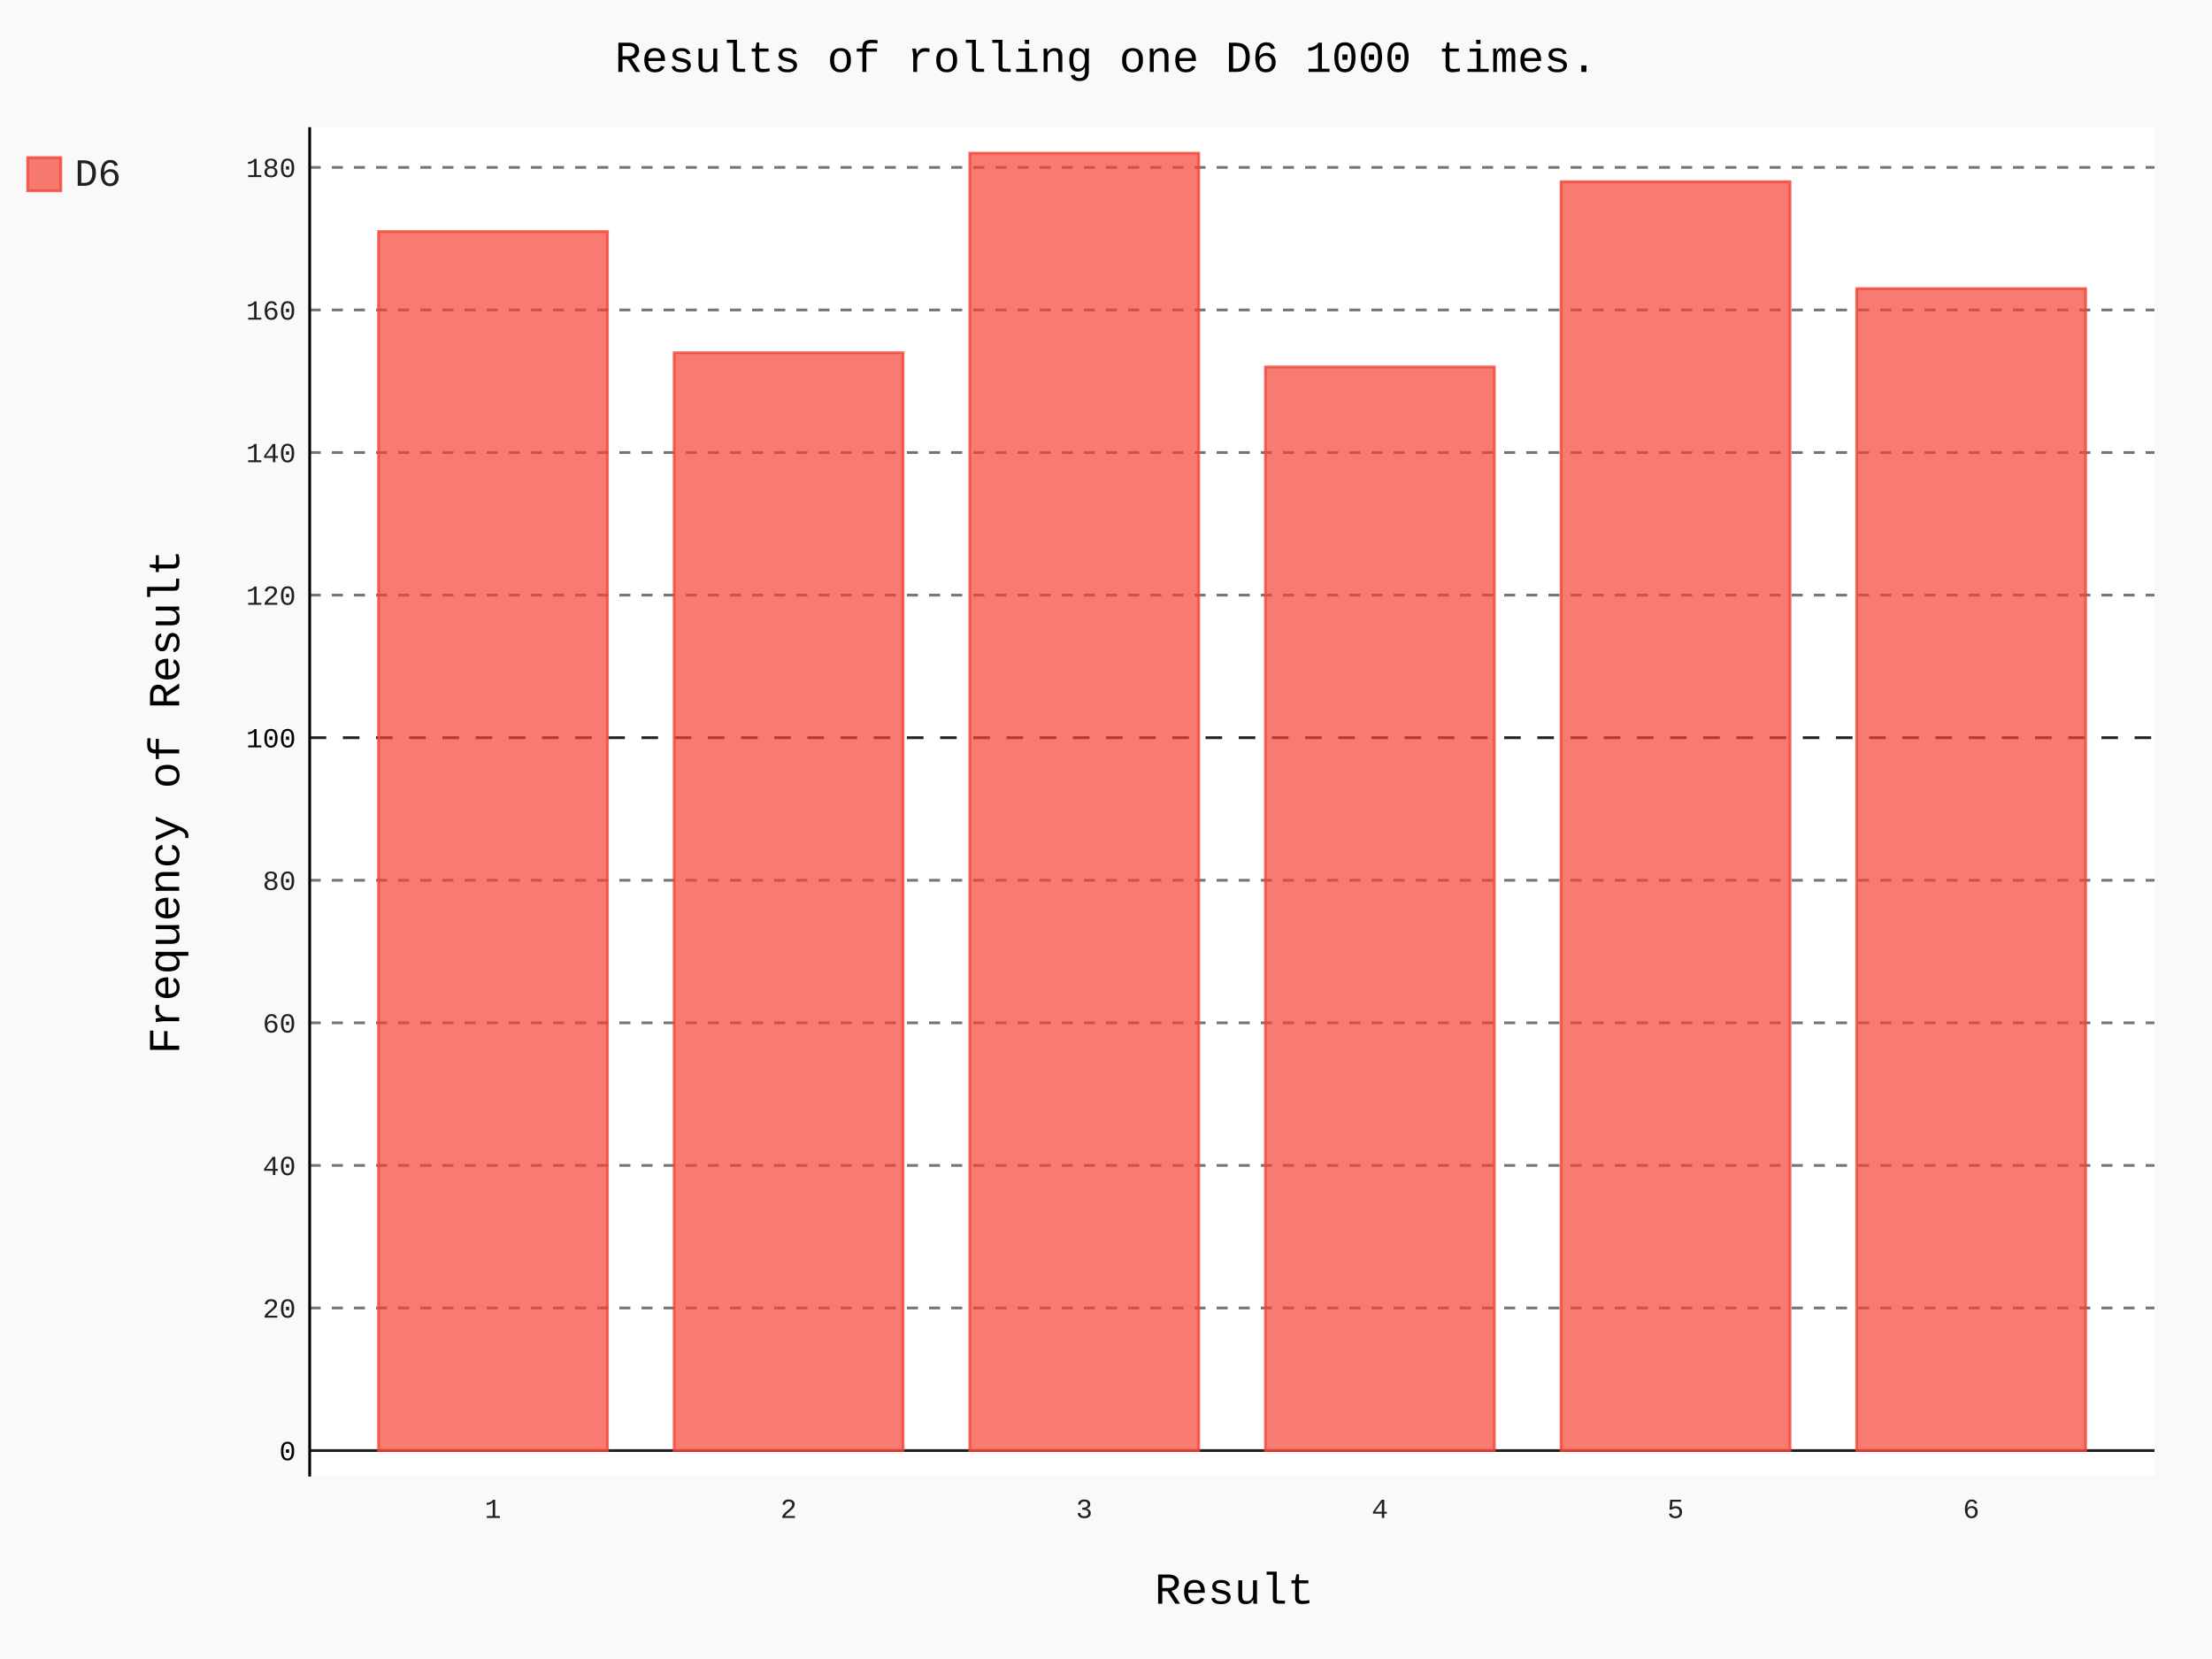
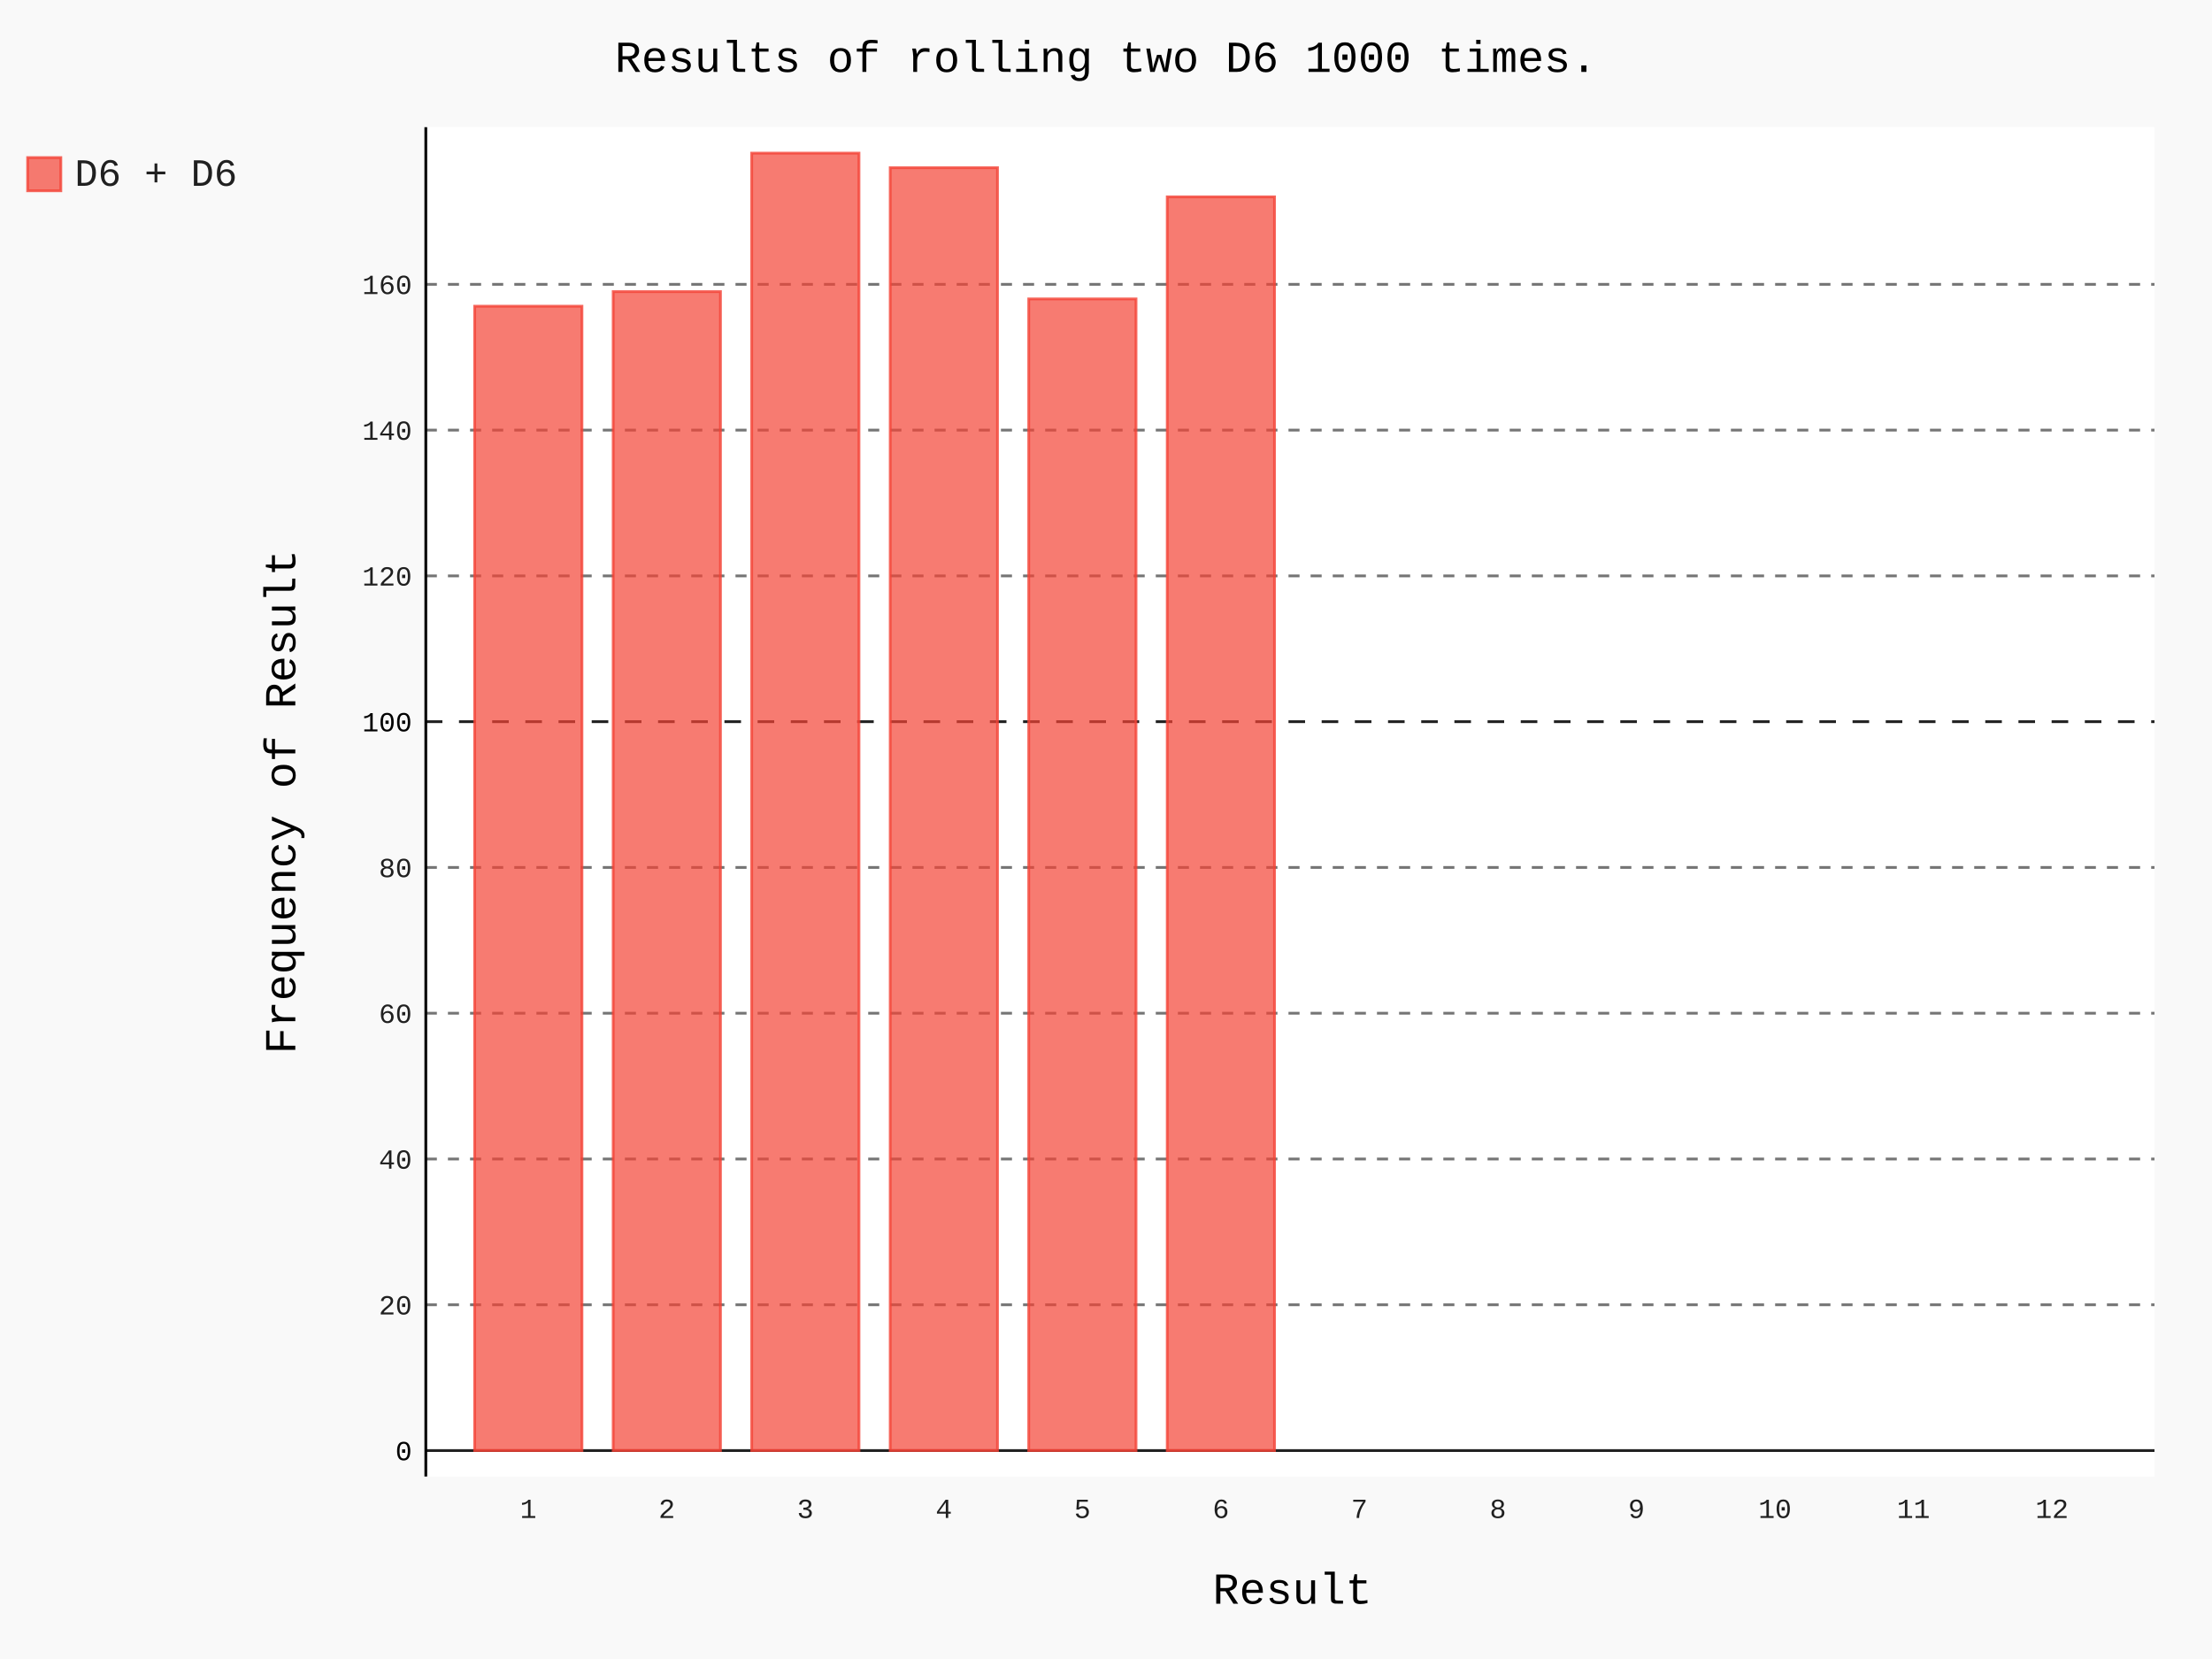
- <svg xmlns="http://www.w3.org/2000/svg" id="chart-acfba165-ed06-4866-b195-fe462c2f5987" class="pygal-chart" viewBox="0 0 800 600">
+ <svg xmlns="http://www.w3.org/2000/svg" id="chart-04818a48-a248-4f62-b4a3-44739af7ba34" class="pygal-chart" viewBox="0 0 800 600">
  <defs>
-     <style type="text/css">#chart-acfba165-ed06-4866-b195-fe462c2f5987{-webkit-user-select:none;-webkit-font-smoothing:antialiased;font-family:Consolas,"Liberation Mono",Menlo,Courier,monospace}#chart-acfba165-ed06-4866-b195-fe462c2f5987 .title{font-family:Consolas,"Liberation Mono",Menlo,Courier,monospace;font-size:16px}#chart-acfba165-ed06-4866-b195-fe462c2f5987 .legends .legend text{font-family:Consolas,"Liberation Mono",Menlo,Courier,monospace;font-size:14px}#chart-acfba165-ed06-4866-b195-fe462c2f5987 .axis text{font-family:Consolas,"Liberation Mono",Menlo,Courier,monospace;font-size:10px}#chart-acfba165-ed06-4866-b195-fe462c2f5987 .axis text.major{font-family:Consolas,"Liberation Mono",Menlo,Courier,monospace;font-size:10px}#chart-acfba165-ed06-4866-b195-fe462c2f5987 .text-overlay text.value{font-family:Consolas,"Liberation Mono",Menlo,Courier,monospace;font-size:16px}#chart-acfba165-ed06-4866-b195-fe462c2f5987 .text-overlay text.label{font-family:Consolas,"Liberation Mono",Menlo,Courier,monospace;font-size:10px}#chart-acfba165-ed06-4866-b195-fe462c2f5987 .tooltip{font-family:Consolas,"Liberation Mono",Menlo,Courier,monospace;font-size:14px}#chart-acfba165-ed06-4866-b195-fe462c2f5987 text.no_data{font-family:Consolas,"Liberation Mono",Menlo,Courier,monospace;font-size:64px}
- #chart-acfba165-ed06-4866-b195-fe462c2f5987{background-color:rgba(249,249,249,1)}#chart-acfba165-ed06-4866-b195-fe462c2f5987 path,#chart-acfba165-ed06-4866-b195-fe462c2f5987 line,#chart-acfba165-ed06-4866-b195-fe462c2f5987 rect,#chart-acfba165-ed06-4866-b195-fe462c2f5987 circle{-webkit-transition:150ms;-moz-transition:150ms;transition:150ms}#chart-acfba165-ed06-4866-b195-fe462c2f5987 .graph &gt; .background{fill:rgba(249,249,249,1)}#chart-acfba165-ed06-4866-b195-fe462c2f5987 .plot &gt; .background{fill:rgba(255,255,255,1)}#chart-acfba165-ed06-4866-b195-fe462c2f5987 .graph{fill:rgba(0,0,0,.87)}#chart-acfba165-ed06-4866-b195-fe462c2f5987 text.no_data{fill:rgba(0,0,0,1)}#chart-acfba165-ed06-4866-b195-fe462c2f5987 .title{fill:rgba(0,0,0,1)}#chart-acfba165-ed06-4866-b195-fe462c2f5987 .legends .legend text{fill:rgba(0,0,0,.87)}#chart-acfba165-ed06-4866-b195-fe462c2f5987 .legends .legend:hover text{fill:rgba(0,0,0,1)}#chart-acfba165-ed06-4866-b195-fe462c2f5987 .axis .line{stroke:rgba(0,0,0,1)}#chart-acfba165-ed06-4866-b195-fe462c2f5987 .axis .guide.line{stroke:rgba(0,0,0,.54)}#chart-acfba165-ed06-4866-b195-fe462c2f5987 .axis .major.line{stroke:rgba(0,0,0,.87)}#chart-acfba165-ed06-4866-b195-fe462c2f5987 .axis text.major{fill:rgba(0,0,0,1)}#chart-acfba165-ed06-4866-b195-fe462c2f5987 .axis.y .guides:hover .guide.line,#chart-acfba165-ed06-4866-b195-fe462c2f5987 .line-graph .axis.x .guides:hover .guide.line,#chart-acfba165-ed06-4866-b195-fe462c2f5987 .stackedline-graph .axis.x .guides:hover .guide.line,#chart-acfba165-ed06-4866-b195-fe462c2f5987 .xy-graph .axis.x .guides:hover .guide.line{stroke:rgba(0,0,0,1)}#chart-acfba165-ed06-4866-b195-fe462c2f5987 .axis .guides:hover text{fill:rgba(0,0,0,1)}#chart-acfba165-ed06-4866-b195-fe462c2f5987 .reactive{fill-opacity:.7;stroke-opacity:.8}#chart-acfba165-ed06-4866-b195-fe462c2f5987 .ci{stroke:rgba(0,0,0,.87)}#chart-acfba165-ed06-4866-b195-fe462c2f5987 .reactive.active,#chart-acfba165-ed06-4866-b195-fe462c2f5987 .active .reactive{fill-opacity:.8;stroke-opacity:.9;stroke-width:4}#chart-acfba165-ed06-4866-b195-fe462c2f5987 .ci .reactive.active{stroke-width:1.5}#chart-acfba165-ed06-4866-b195-fe462c2f5987 .series text{fill:rgba(0,0,0,1)}#chart-acfba165-ed06-4866-b195-fe462c2f5987 .tooltip rect{fill:rgba(255,255,255,1);stroke:rgba(0,0,0,1);-webkit-transition:opacity 150ms;-moz-transition:opacity 150ms;transition:opacity 150ms}#chart-acfba165-ed06-4866-b195-fe462c2f5987 .tooltip .label{fill:rgba(0,0,0,.87)}#chart-acfba165-ed06-4866-b195-fe462c2f5987 .tooltip .label{fill:rgba(0,0,0,.87)}#chart-acfba165-ed06-4866-b195-fe462c2f5987 .tooltip .legend{font-size:.8em;fill:rgba(0,0,0,.54)}#chart-acfba165-ed06-4866-b195-fe462c2f5987 .tooltip .x_label{font-size:.6em;fill:rgba(0,0,0,1)}#chart-acfba165-ed06-4866-b195-fe462c2f5987 .tooltip .xlink{font-size:.5em;text-decoration:underline}#chart-acfba165-ed06-4866-b195-fe462c2f5987 .tooltip .value{font-size:1.5em}#chart-acfba165-ed06-4866-b195-fe462c2f5987 .bound{font-size:.5em}#chart-acfba165-ed06-4866-b195-fe462c2f5987 .max-value{font-size:.75em;fill:rgba(0,0,0,.54)}#chart-acfba165-ed06-4866-b195-fe462c2f5987 .map-element{fill:rgba(255,255,255,1);stroke:rgba(0,0,0,.54) !important}#chart-acfba165-ed06-4866-b195-fe462c2f5987 .map-element .reactive{fill-opacity:inherit;stroke-opacity:inherit}#chart-acfba165-ed06-4866-b195-fe462c2f5987 .color-0,#chart-acfba165-ed06-4866-b195-fe462c2f5987 .color-0 a:visited{stroke:#F44336;fill:#F44336}#chart-acfba165-ed06-4866-b195-fe462c2f5987 .text-overlay .color-0 text{fill:black}
- #chart-acfba165-ed06-4866-b195-fe462c2f5987 text.no_data{text-anchor:middle}#chart-acfba165-ed06-4866-b195-fe462c2f5987 .guide.line{fill:none}#chart-acfba165-ed06-4866-b195-fe462c2f5987 .centered{text-anchor:middle}#chart-acfba165-ed06-4866-b195-fe462c2f5987 .title{text-anchor:middle}#chart-acfba165-ed06-4866-b195-fe462c2f5987 .legends .legend text{fill-opacity:1}#chart-acfba165-ed06-4866-b195-fe462c2f5987 .axis.x text{text-anchor:middle}#chart-acfba165-ed06-4866-b195-fe462c2f5987 .axis.x:not(.web) text[transform]{text-anchor:start}#chart-acfba165-ed06-4866-b195-fe462c2f5987 .axis.x:not(.web) text[transform].backwards{text-anchor:end}#chart-acfba165-ed06-4866-b195-fe462c2f5987 .axis.y text{text-anchor:end}#chart-acfba165-ed06-4866-b195-fe462c2f5987 .axis.y text[transform].backwards{text-anchor:start}#chart-acfba165-ed06-4866-b195-fe462c2f5987 .axis.y2 text{text-anchor:start}#chart-acfba165-ed06-4866-b195-fe462c2f5987 .axis.y2 text[transform].backwards{text-anchor:end}#chart-acfba165-ed06-4866-b195-fe462c2f5987 .axis .guide.line{stroke-dasharray:4,4}#chart-acfba165-ed06-4866-b195-fe462c2f5987 .axis .major.guide.line{stroke-dasharray:6,6}#chart-acfba165-ed06-4866-b195-fe462c2f5987 .horizontal .axis.y .guide.line,#chart-acfba165-ed06-4866-b195-fe462c2f5987 .horizontal .axis.y2 .guide.line,#chart-acfba165-ed06-4866-b195-fe462c2f5987 .vertical .axis.x .guide.line{opacity:0}#chart-acfba165-ed06-4866-b195-fe462c2f5987 .horizontal .axis.always_show .guide.line,#chart-acfba165-ed06-4866-b195-fe462c2f5987 .vertical .axis.always_show .guide.line{opacity:1 !important}#chart-acfba165-ed06-4866-b195-fe462c2f5987 .axis.y .guides:hover .guide.line,#chart-acfba165-ed06-4866-b195-fe462c2f5987 .axis.y2 .guides:hover .guide.line,#chart-acfba165-ed06-4866-b195-fe462c2f5987 .axis.x .guides:hover .guide.line{opacity:1}#chart-acfba165-ed06-4866-b195-fe462c2f5987 .axis .guides:hover text{opacity:1}#chart-acfba165-ed06-4866-b195-fe462c2f5987 .nofill{fill:none}#chart-acfba165-ed06-4866-b195-fe462c2f5987 .subtle-fill{fill-opacity:.2}#chart-acfba165-ed06-4866-b195-fe462c2f5987 .dot{stroke-width:1px;fill-opacity:1}#chart-acfba165-ed06-4866-b195-fe462c2f5987 .dot.active{stroke-width:5px}#chart-acfba165-ed06-4866-b195-fe462c2f5987 .dot.negative{fill:transparent}#chart-acfba165-ed06-4866-b195-fe462c2f5987 text,#chart-acfba165-ed06-4866-b195-fe462c2f5987 tspan{stroke:none !important}#chart-acfba165-ed06-4866-b195-fe462c2f5987 .series text.active{opacity:1}#chart-acfba165-ed06-4866-b195-fe462c2f5987 .tooltip rect{fill-opacity:.95;stroke-width:.5}#chart-acfba165-ed06-4866-b195-fe462c2f5987 .tooltip text{fill-opacity:1}#chart-acfba165-ed06-4866-b195-fe462c2f5987 .showable{visibility:hidden}#chart-acfba165-ed06-4866-b195-fe462c2f5987 .showable.shown{visibility:visible}#chart-acfba165-ed06-4866-b195-fe462c2f5987 .gauge-background{fill:rgba(229,229,229,1);stroke:none}#chart-acfba165-ed06-4866-b195-fe462c2f5987 .bg-lines{stroke:rgba(249,249,249,1);stroke-width:2px}</style>
+     <style type="text/css">#chart-04818a48-a248-4f62-b4a3-44739af7ba34{-webkit-user-select:none;-webkit-font-smoothing:antialiased;font-family:Consolas,"Liberation Mono",Menlo,Courier,monospace}#chart-04818a48-a248-4f62-b4a3-44739af7ba34 .title{font-family:Consolas,"Liberation Mono",Menlo,Courier,monospace;font-size:16px}#chart-04818a48-a248-4f62-b4a3-44739af7ba34 .legends .legend text{font-family:Consolas,"Liberation Mono",Menlo,Courier,monospace;font-size:14px}#chart-04818a48-a248-4f62-b4a3-44739af7ba34 .axis text{font-family:Consolas,"Liberation Mono",Menlo,Courier,monospace;font-size:10px}#chart-04818a48-a248-4f62-b4a3-44739af7ba34 .axis text.major{font-family:Consolas,"Liberation Mono",Menlo,Courier,monospace;font-size:10px}#chart-04818a48-a248-4f62-b4a3-44739af7ba34 .text-overlay text.value{font-family:Consolas,"Liberation Mono",Menlo,Courier,monospace;font-size:16px}#chart-04818a48-a248-4f62-b4a3-44739af7ba34 .text-overlay text.label{font-family:Consolas,"Liberation Mono",Menlo,Courier,monospace;font-size:10px}#chart-04818a48-a248-4f62-b4a3-44739af7ba34 .tooltip{font-family:Consolas,"Liberation Mono",Menlo,Courier,monospace;font-size:14px}#chart-04818a48-a248-4f62-b4a3-44739af7ba34 text.no_data{font-family:Consolas,"Liberation Mono",Menlo,Courier,monospace;font-size:64px}
+ #chart-04818a48-a248-4f62-b4a3-44739af7ba34{background-color:rgba(249,249,249,1)}#chart-04818a48-a248-4f62-b4a3-44739af7ba34 path,#chart-04818a48-a248-4f62-b4a3-44739af7ba34 line,#chart-04818a48-a248-4f62-b4a3-44739af7ba34 rect,#chart-04818a48-a248-4f62-b4a3-44739af7ba34 circle{-webkit-transition:150ms;-moz-transition:150ms;transition:150ms}#chart-04818a48-a248-4f62-b4a3-44739af7ba34 .graph &gt; .background{fill:rgba(249,249,249,1)}#chart-04818a48-a248-4f62-b4a3-44739af7ba34 .plot &gt; .background{fill:rgba(255,255,255,1)}#chart-04818a48-a248-4f62-b4a3-44739af7ba34 .graph{fill:rgba(0,0,0,.87)}#chart-04818a48-a248-4f62-b4a3-44739af7ba34 text.no_data{fill:rgba(0,0,0,1)}#chart-04818a48-a248-4f62-b4a3-44739af7ba34 .title{fill:rgba(0,0,0,1)}#chart-04818a48-a248-4f62-b4a3-44739af7ba34 .legends .legend text{fill:rgba(0,0,0,.87)}#chart-04818a48-a248-4f62-b4a3-44739af7ba34 .legends .legend:hover text{fill:rgba(0,0,0,1)}#chart-04818a48-a248-4f62-b4a3-44739af7ba34 .axis .line{stroke:rgba(0,0,0,1)}#chart-04818a48-a248-4f62-b4a3-44739af7ba34 .axis .guide.line{stroke:rgba(0,0,0,.54)}#chart-04818a48-a248-4f62-b4a3-44739af7ba34 .axis .major.line{stroke:rgba(0,0,0,.87)}#chart-04818a48-a248-4f62-b4a3-44739af7ba34 .axis text.major{fill:rgba(0,0,0,1)}#chart-04818a48-a248-4f62-b4a3-44739af7ba34 .axis.y .guides:hover .guide.line,#chart-04818a48-a248-4f62-b4a3-44739af7ba34 .line-graph .axis.x .guides:hover .guide.line,#chart-04818a48-a248-4f62-b4a3-44739af7ba34 .stackedline-graph .axis.x .guides:hover .guide.line,#chart-04818a48-a248-4f62-b4a3-44739af7ba34 .xy-graph .axis.x .guides:hover .guide.line{stroke:rgba(0,0,0,1)}#chart-04818a48-a248-4f62-b4a3-44739af7ba34 .axis .guides:hover text{fill:rgba(0,0,0,1)}#chart-04818a48-a248-4f62-b4a3-44739af7ba34 .reactive{fill-opacity:.7;stroke-opacity:.8}#chart-04818a48-a248-4f62-b4a3-44739af7ba34 .ci{stroke:rgba(0,0,0,.87)}#chart-04818a48-a248-4f62-b4a3-44739af7ba34 .reactive.active,#chart-04818a48-a248-4f62-b4a3-44739af7ba34 .active .reactive{fill-opacity:.8;stroke-opacity:.9;stroke-width:4}#chart-04818a48-a248-4f62-b4a3-44739af7ba34 .ci .reactive.active{stroke-width:1.5}#chart-04818a48-a248-4f62-b4a3-44739af7ba34 .series text{fill:rgba(0,0,0,1)}#chart-04818a48-a248-4f62-b4a3-44739af7ba34 .tooltip rect{fill:rgba(255,255,255,1);stroke:rgba(0,0,0,1);-webkit-transition:opacity 150ms;-moz-transition:opacity 150ms;transition:opacity 150ms}#chart-04818a48-a248-4f62-b4a3-44739af7ba34 .tooltip .label{fill:rgba(0,0,0,.87)}#chart-04818a48-a248-4f62-b4a3-44739af7ba34 .tooltip .label{fill:rgba(0,0,0,.87)}#chart-04818a48-a248-4f62-b4a3-44739af7ba34 .tooltip .legend{font-size:.8em;fill:rgba(0,0,0,.54)}#chart-04818a48-a248-4f62-b4a3-44739af7ba34 .tooltip .x_label{font-size:.6em;fill:rgba(0,0,0,1)}#chart-04818a48-a248-4f62-b4a3-44739af7ba34 .tooltip .xlink{font-size:.5em;text-decoration:underline}#chart-04818a48-a248-4f62-b4a3-44739af7ba34 .tooltip .value{font-size:1.5em}#chart-04818a48-a248-4f62-b4a3-44739af7ba34 .bound{font-size:.5em}#chart-04818a48-a248-4f62-b4a3-44739af7ba34 .max-value{font-size:.75em;fill:rgba(0,0,0,.54)}#chart-04818a48-a248-4f62-b4a3-44739af7ba34 .map-element{fill:rgba(255,255,255,1);stroke:rgba(0,0,0,.54) !important}#chart-04818a48-a248-4f62-b4a3-44739af7ba34 .map-element .reactive{fill-opacity:inherit;stroke-opacity:inherit}#chart-04818a48-a248-4f62-b4a3-44739af7ba34 .color-0,#chart-04818a48-a248-4f62-b4a3-44739af7ba34 .color-0 a:visited{stroke:#F44336;fill:#F44336}#chart-04818a48-a248-4f62-b4a3-44739af7ba34 .text-overlay .color-0 text{fill:black}
+ #chart-04818a48-a248-4f62-b4a3-44739af7ba34 text.no_data{text-anchor:middle}#chart-04818a48-a248-4f62-b4a3-44739af7ba34 .guide.line{fill:none}#chart-04818a48-a248-4f62-b4a3-44739af7ba34 .centered{text-anchor:middle}#chart-04818a48-a248-4f62-b4a3-44739af7ba34 .title{text-anchor:middle}#chart-04818a48-a248-4f62-b4a3-44739af7ba34 .legends .legend text{fill-opacity:1}#chart-04818a48-a248-4f62-b4a3-44739af7ba34 .axis.x text{text-anchor:middle}#chart-04818a48-a248-4f62-b4a3-44739af7ba34 .axis.x:not(.web) text[transform]{text-anchor:start}#chart-04818a48-a248-4f62-b4a3-44739af7ba34 .axis.x:not(.web) text[transform].backwards{text-anchor:end}#chart-04818a48-a248-4f62-b4a3-44739af7ba34 .axis.y text{text-anchor:end}#chart-04818a48-a248-4f62-b4a3-44739af7ba34 .axis.y text[transform].backwards{text-anchor:start}#chart-04818a48-a248-4f62-b4a3-44739af7ba34 .axis.y2 text{text-anchor:start}#chart-04818a48-a248-4f62-b4a3-44739af7ba34 .axis.y2 text[transform].backwards{text-anchor:end}#chart-04818a48-a248-4f62-b4a3-44739af7ba34 .axis .guide.line{stroke-dasharray:4,4}#chart-04818a48-a248-4f62-b4a3-44739af7ba34 .axis .major.guide.line{stroke-dasharray:6,6}#chart-04818a48-a248-4f62-b4a3-44739af7ba34 .horizontal .axis.y .guide.line,#chart-04818a48-a248-4f62-b4a3-44739af7ba34 .horizontal .axis.y2 .guide.line,#chart-04818a48-a248-4f62-b4a3-44739af7ba34 .vertical .axis.x .guide.line{opacity:0}#chart-04818a48-a248-4f62-b4a3-44739af7ba34 .horizontal .axis.always_show .guide.line,#chart-04818a48-a248-4f62-b4a3-44739af7ba34 .vertical .axis.always_show .guide.line{opacity:1 !important}#chart-04818a48-a248-4f62-b4a3-44739af7ba34 .axis.y .guides:hover .guide.line,#chart-04818a48-a248-4f62-b4a3-44739af7ba34 .axis.y2 .guides:hover .guide.line,#chart-04818a48-a248-4f62-b4a3-44739af7ba34 .axis.x .guides:hover .guide.line{opacity:1}#chart-04818a48-a248-4f62-b4a3-44739af7ba34 .axis .guides:hover text{opacity:1}#chart-04818a48-a248-4f62-b4a3-44739af7ba34 .nofill{fill:none}#chart-04818a48-a248-4f62-b4a3-44739af7ba34 .subtle-fill{fill-opacity:.2}#chart-04818a48-a248-4f62-b4a3-44739af7ba34 .dot{stroke-width:1px;fill-opacity:1}#chart-04818a48-a248-4f62-b4a3-44739af7ba34 .dot.active{stroke-width:5px}#chart-04818a48-a248-4f62-b4a3-44739af7ba34 .dot.negative{fill:transparent}#chart-04818a48-a248-4f62-b4a3-44739af7ba34 text,#chart-04818a48-a248-4f62-b4a3-44739af7ba34 tspan{stroke:none !important}#chart-04818a48-a248-4f62-b4a3-44739af7ba34 .series text.active{opacity:1}#chart-04818a48-a248-4f62-b4a3-44739af7ba34 .tooltip rect{fill-opacity:.95;stroke-width:.5}#chart-04818a48-a248-4f62-b4a3-44739af7ba34 .tooltip text{fill-opacity:1}#chart-04818a48-a248-4f62-b4a3-44739af7ba34 .showable{visibility:hidden}#chart-04818a48-a248-4f62-b4a3-44739af7ba34 .showable.shown{visibility:visible}#chart-04818a48-a248-4f62-b4a3-44739af7ba34 .gauge-background{fill:rgba(229,229,229,1);stroke:none}#chart-04818a48-a248-4f62-b4a3-44739af7ba34 .bg-lines{stroke:rgba(249,249,249,1);stroke-width:2px}</style>
  </defs>
  <g class="graph bar-graph vertical">
    <rect x="0" y="0" width="800" height="600" class="background" />
-     <g transform="translate(112, 46)" class="plot">
-       <rect x="0" y="0" width="667.2" height="488" class="background" />
+     <g transform="translate(154, 46)" class="plot">
+       <rect x="0" y="0" width="625.2" height="488" class="background" />
      <g class="axis y always_show">
        <g class="guides">
-           <path d="M0 478.615 h667.2" class="axis major line" />
+           <path d="M0 478.615 h625.2" class="axis major line" />
          <text x="-5" y="482.115" class="major">0</text>
        </g>
        <g class="guides">
-           <path d="M0 427.052 h667.2" class="guide line" />
-           <text x="-5" y="430.552" class="">20</text>
+           <path d="M0 425.893 h625.2" class="guide line" />
+           <text x="-5" y="429.393" class="">20</text>
        </g>
        <g class="guides">
-           <path d="M0 375.488 h667.2" class="guide line" />
-           <text x="-5" y="378.988" class="">40</text>
+           <path d="M0 373.17 h625.2" class="guide line" />
+           <text x="-5" y="376.67" class="">40</text>
        </g>
        <g class="guides">
-           <path d="M0 323.924 h667.2" class="guide line" />
-           <text x="-5" y="327.424" class="">60</text>
+           <path d="M0 320.448 h625.2" class="guide line" />
+           <text x="-5" y="323.948" class="">60</text>
        </g>
        <g class="guides">
-           <path d="M0 272.36 h667.2" class="guide line" />
-           <text x="-5" y="275.86" class="">80</text>
+           <path d="M0 267.725 h625.2" class="guide line" />
+           <text x="-5" y="271.225" class="">80</text>
        </g>
        <g class="guides">
-           <path d="M0 220.796 h667.2" class="major guide line" />
-           <text x="-5" y="224.296" class="major">100</text>
+           <path d="M0 215.003 h625.2" class="major guide line" />
+           <text x="-5" y="218.503" class="major">100</text>
        </g>
        <g class="guides">
-           <path d="M0 169.232 h667.2" class="guide line" />
-           <text x="-5" y="172.732" class="">120</text>
+           <path d="M0 162.28 h625.2" class="guide line" />
+           <text x="-5" y="165.78" class="">120</text>
        </g>
        <g class="guides">
-           <path d="M0 117.669 h667.2" class="guide line" />
-           <text x="-5" y="121.169" class="">140</text>
+           <path d="M0 109.557 h625.2" class="guide line" />
+           <text x="-5" y="113.057" class="">140</text>
        </g>
        <g class="guides">
-           <path d="M0 66.105 h667.2" class="guide line" />
-           <text x="-5" y="69.605" class="">160</text>
-         </g>
-         <g class="guides">
-           <path d="M0 14.541 h667.2" class="guide line" />
-           <text x="-5" y="18.041" class="">180</text>
+           <path d="M0 56.835 h625.2" class="guide line" />
+           <text x="-5" y="60.335" class="">160</text>
        </g>
      </g>
      <g class="axis x">
        <path d="M0 0 v488" class="line" />
        <g class="guides">
-           <path d="M66.292 0 v488" class="guide line" />
-           <text x="66.292" y="503.0" class="">1</text>
+           <path d="M37.071 0 v488" class="guide line" />
+           <text x="37.071" y="503.0" class="">1</text>
        </g>
        <g class="guides">
-           <path d="M173.215 0 v488" class="guide line" />
-           <text x="173.215" y="503.0" class="">2</text>
+           <path d="M87.167 0 v488" class="guide line" />
+           <text x="87.167" y="503.0" class="">2</text>
        </g>
        <g class="guides">
-           <path d="M280.138 0 v488" class="guide line" />
-           <text x="280.138" y="503.0" class="">3</text>
+           <path d="M137.263 0 v488" class="guide line" />
+           <text x="137.263" y="503.0" class="">3</text>
        </g>
        <g class="guides">
-           <path d="M387.062 0 v488" class="guide line" />
-           <text x="387.062" y="503.0" class="">4</text>
+           <path d="M187.36 0 v488" class="guide line" />
+           <text x="187.36" y="503.0" class="">4</text>
        </g>
        <g class="guides">
-           <path d="M493.985 0 v488" class="guide line" />
-           <text x="493.985" y="503.0" class="">5</text>
+           <path d="M237.456 0 v488" class="guide line" />
+           <text x="237.456" y="503.0" class="">5</text>
        </g>
        <g class="guides">
-           <path d="M600.908 0 v488" class="guide line" />
-           <text x="600.908" y="503.0" class="">6</text>
+           <path d="M287.552 0 v488" class="guide line" />
+           <text x="287.552" y="503.0" class="">6</text>
+         </g>
+         <g class="guides">
+           <path d="M337.648 0 v488" class="guide line" />
+           <text x="337.648" y="503.0" class="">7</text>
+         </g>
+         <g class="guides">
+           <path d="M387.744 0 v488" class="guide line" />
+           <text x="387.744" y="503.0" class="">8</text>
+         </g>
+         <g class="guides">
+           <path d="M437.84 0 v488" class="guide line" />
+           <text x="437.84" y="503.0" class="">9</text>
+         </g>
+         <g class="guides">
+           <path d="M487.937 0 v488" class="guide line" />
+           <text x="487.937" y="503.0" class="">10</text>
+         </g>
+         <g class="guides">
+           <path d="M538.033 0 v488" class="guide line" />
+           <text x="538.033" y="503.0" class="">11</text>
+         </g>
+         <g class="guides">
+           <path d="M588.129 0 v488" class="guide line" />
+           <text x="588.129" y="503.0" class="">12</text>
        </g>
      </g>
      <g class="series serie-0 color-0">
        <g class="bars">
          <g class="bar">
-             <rect x="24.892" y="37.745" rx="0" ry="0" width="82.801" height="440.871" class="rect reactive tooltip-trigger" />
+             <rect x="17.674" y="64.743" rx="0" ry="0" width="38.794" height="413.872" class="rect reactive tooltip-trigger" />
          </g>
          <g class="bar">
-             <rect x="131.815" y="81.574" rx="0" ry="0" width="82.801" height="397.041" class="rect reactive tooltip-trigger" />
+             <rect x="67.77" y="59.471" rx="0" ry="0" width="38.794" height="419.144" class="rect reactive tooltip-trigger" />
          </g>
          <g class="bar">
-             <rect x="238.738" y="9.385" rx="0" ry="0" width="82.801" height="469.231" class="rect reactive tooltip-trigger" />
+             <rect x="117.866" y="9.385" rx="0" ry="0" width="38.794" height="469.231" class="rect reactive tooltip-trigger" />
          </g>
          <g class="bar">
-             <rect x="345.661" y="86.73" rx="0" ry="0" width="82.801" height="391.885" class="rect reactive tooltip-trigger" />
+             <rect x="167.962" y="14.657" rx="0" ry="0" width="38.794" height="463.959" class="rect reactive tooltip-trigger" />
          </g>
          <g class="bar">
-             <rect x="452.584" y="19.697" rx="0" ry="0" width="82.801" height="458.918" class="rect reactive tooltip-trigger" />
+             <rect x="218.059" y="62.107" rx="0" ry="0" width="38.794" height="416.508" class="rect reactive tooltip-trigger" />
          </g>
          <g class="bar">
-             <rect x="559.507" y="58.37" rx="0" ry="0" width="82.801" height="420.245" class="rect reactive tooltip-trigger" />
+             <rect x="268.155" y="25.201" rx="0" ry="0" width="38.794" height="453.414" class="rect reactive tooltip-trigger" />
          </g>
        </g>
      </g>
    </g>
    <g class="titles">
-       <text x="400.0" y="26" class="title plot_title">Results of rolling one D6 1000 times.</text>
-       <text x="446.4" y="580" class="title">Result</text>
-       <text x="38.8" y="316.0" class="title" transform="rotate(-90 38.8 290)">Frequency of Result</text>
+       <text x="400.0" y="26" class="title plot_title">Results of rolling two D6 1000 times.</text>
+       <text x="467.4" y="580" class="title">Result</text>
+       <text x="80.8" y="316.0" class="title" transform="rotate(-90 80.8 290)">Frequency of Result</text>
    </g>
-     <g transform="translate(112, 46)" class="plot overlay">
+     <g transform="translate(154, 46)" class="plot overlay">
      <g class="series serie-0 color-0" />
    </g>
-     <g transform="translate(112, 46)" class="plot text-overlay">
+     <g transform="translate(154, 46)" class="plot text-overlay">
      <g class="series serie-0 color-0" />
    </g>
-     <g transform="translate(112, 46)" class="plot tooltip-overlay">
+     <g transform="translate(154, 46)" class="plot tooltip-overlay">
      <g transform="translate(0 0)" style="opacity: 0" class="tooltip">
        <rect rx="0" ry="0" width="0" height="0" class="tooltip-box" />
        <g class="text" />
      </g>
    </g>
    <g transform="translate(10, 56)" class="legends">
      <g id="activate-serie-0" class="legend reactive activate-serie">
        <rect x="0.0" y="1.0" width="12" height="12" class="color-0 reactive" />
-         <text x="17.0" y="11.2">D6</text>
+         <text x="17.0" y="11.2">D6 + D6</text>
      </g>
    </g>
    <g transform="translate(790, 56)" class="legends" />
  </g>
</svg>
